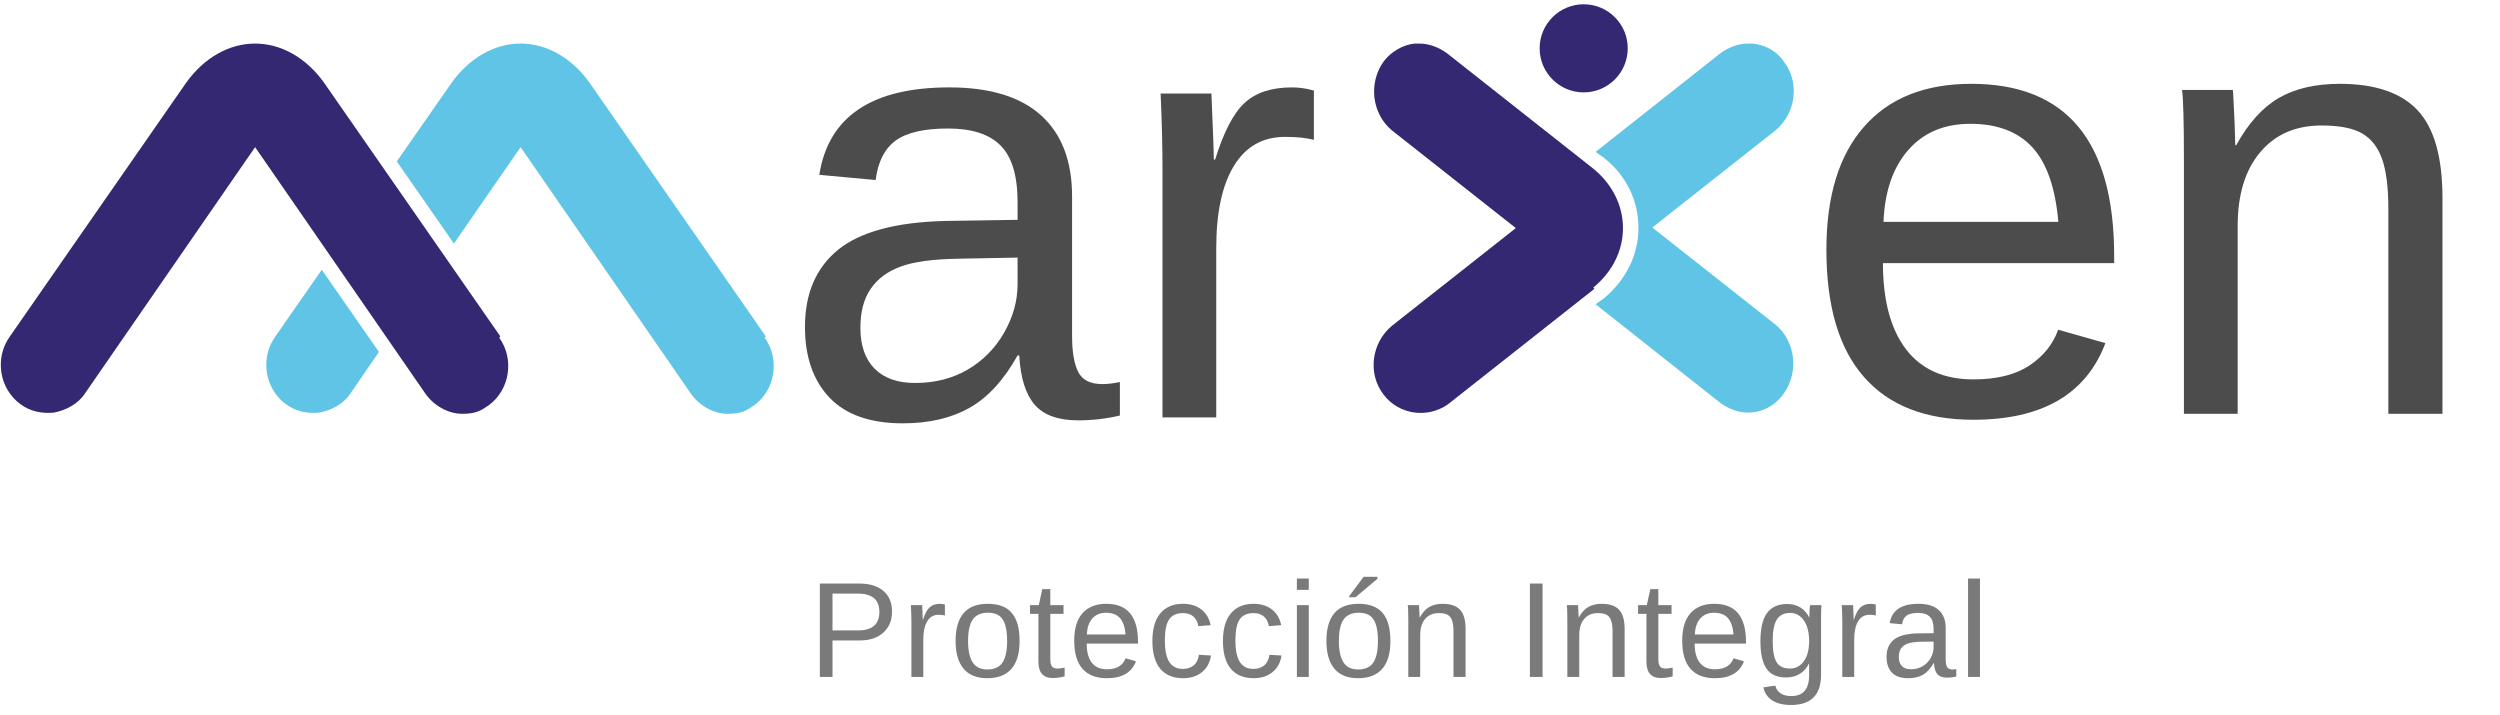
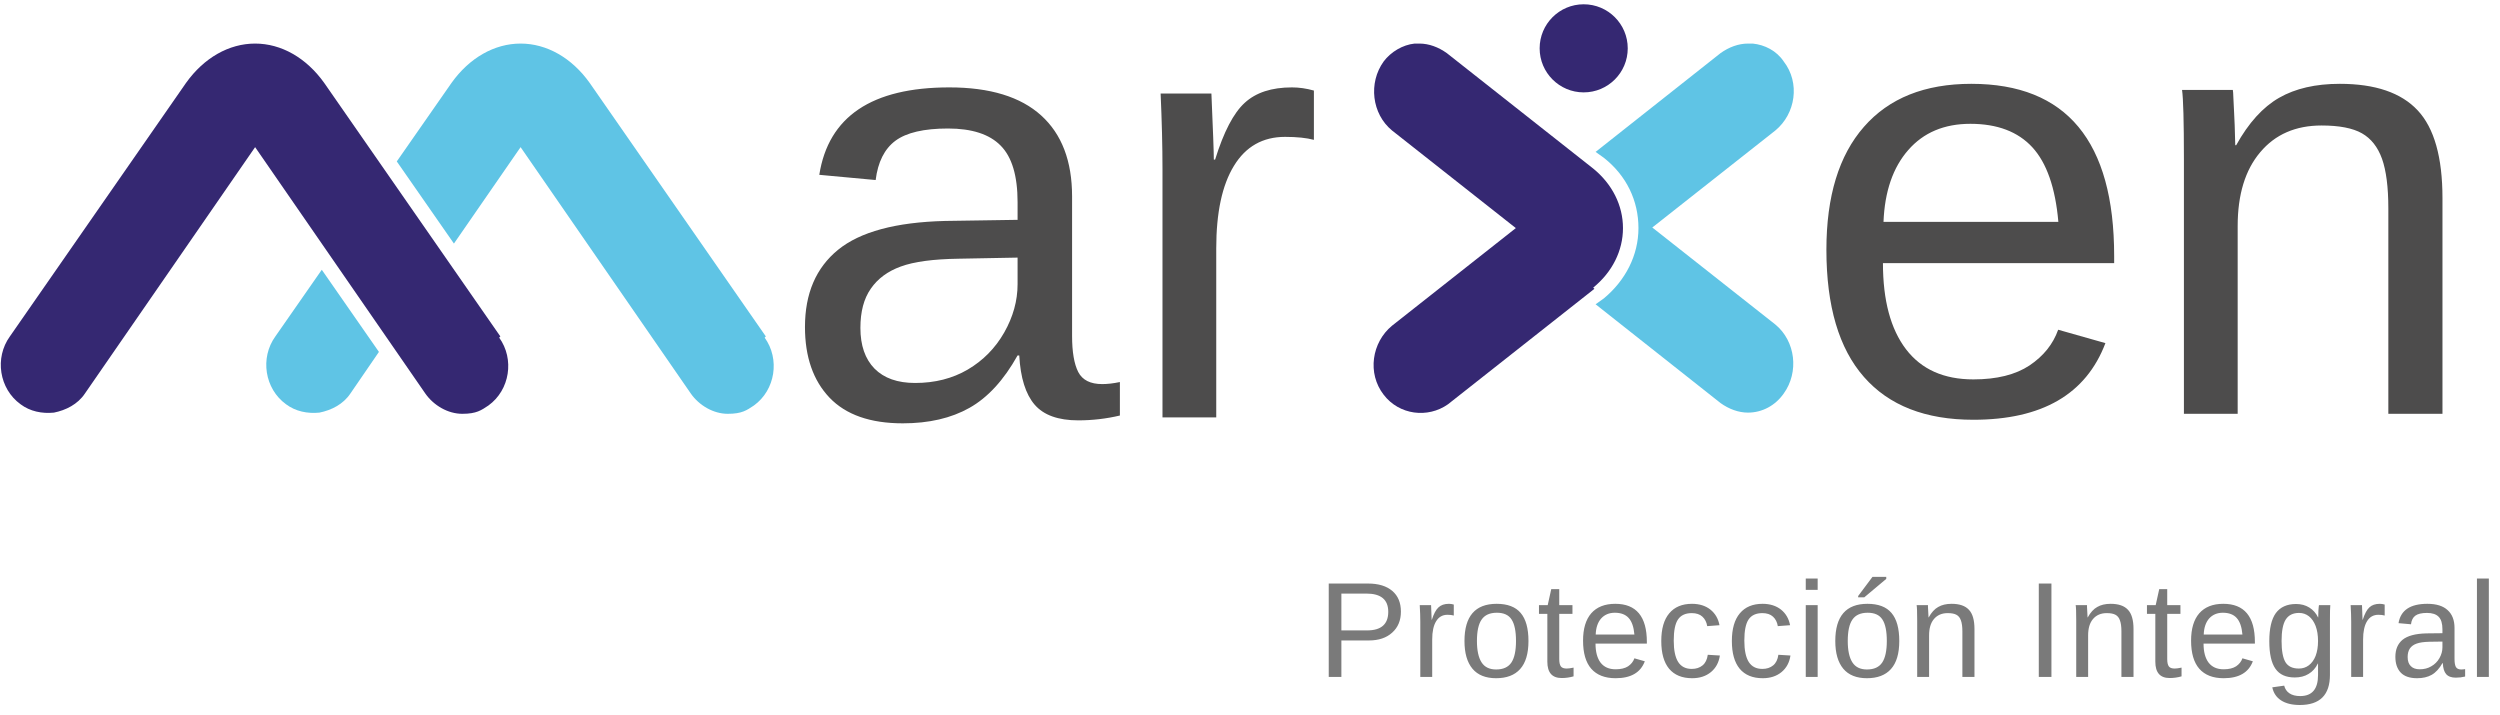
<svg xmlns="http://www.w3.org/2000/svg" id="marxel-logo" viewBox="180.57 390.94 210 60" role="img" aria-label="marxen Protección Integral">
  <defs>
    <style>
      .cls-1 { fill: #352872; }
      .cls-2 { fill: #5fc4e5; }
      .cls-3 {
        fill: #4d4c4c;
        font-family: Astonpoliz, Montserrat, Manrope, Arial, sans-serif;
        font-size: 51.5px;
      }
      .cls-4 {
        fill: #7a7a7a;
        font-family: Montserrat, Manrope, Arial, sans-serif;
        font-size: 11.4px;
        font-weight: 400;
        letter-spacing: 0.02em;
      }
    </style>
  </defs>
  <text class="cls-3" transform="translate(246 426)">
    <tspan x="0" y="0">ar</tspan>
  </text>
  <g>
    <path class="cls-2" d="M203.7,419.2c-1.3,1.8-.9,4.4.9,5.7.8.6,1.8.8,2.8.7,1-.2,2-.7,2.6-1.6l2.4-3.5-4.8-6.9-3.9,5.6Z" />
    <path class="cls-2" d="M244.9,419.2l-14.8-21.3c-1.5-2.1-3.6-3.3-5.8-3.3s-4.3,1.2-5.8,3.3l-4.6,6.6,4.8,6.9,5.6-8.1,14.3,20.7c.7,1,1.9,1.7,3.1,1.7s1.6-.3,2.2-.7c1.8-1.3,2.2-3.9.9-5.7Z" />
    <path class="cls-1" d="M222.6,419.2l-14.8-21.3c-1.5-2.1-3.6-3.3-5.8-3.3s-4.3,1.2-5.8,3.3l-14.8,21.3c-1.3,1.8-.9,4.4.9,5.7.8.6,1.8.8,2.8.7,1-.2,2-.7,2.6-1.6l14.3-20.7,14.3,20.7c.7,1,1.9,1.7,3.1,1.7s1.6-.3,2.2-.7c1.8-1.3,2.2-3.9.9-5.7Z" />
  </g>
  <text class="cls-3" transform="translate(331.8 425.7)">
    <tspan x="0" y="0">en</tspan>
  </text>
  <g>
    <path class="cls-2" d="M319.3,410.1l10.4-8.2c1.7-1.4,2.1-4,.7-5.8-.6-.9-1.6-1.4-2.6-1.5-.1,0-.3,0-.4,0-.8,0-1.6.3-2.3.8l-10.5,8.3.7.5c1.9,1.5,2.9,3.6,2.9,5.9s-1.1,4.4-2.9,5.9l-.7.5,10.5,8.3c.7.5,1.5.8,2.3.8,1.2,0,2.3-.6,3-1.6,1.3-1.8,1-4.4-.7-5.8l-10.4-8.2Z" />
    <path class="cls-1" d="M314.4,415.1c1.6-1.3,2.5-3.1,2.5-5s-.9-3.7-2.5-5l-12.3-9.7c-.7-.5-1.5-.8-2.3-.8s-.3,0-.4,0c-1,.1-2,.7-2.6,1.5-1.3,1.8-1,4.4.7,5.8l10.4,8.2-10.4,8.2c-1.7,1.4-2.1,4-.7,5.8,1.3,1.7,3.7,2,5.4.8l12.3-9.7ZM309.3,412.7v-1.2s0,0,0,0v1.2Z" />
    <circle class="cls-1" cx="313.6" cy="395" r="3.7" />
  </g>
-   <text class="cls-4" transform="translate(248.5 447.8)">
-     <tspan x="0" y="0">Protección Integral</tspan>
-   </text>
+   <text class="cls-4" text-anchor="end" x="390.4" y="447.8">Protección Integral</text>
</svg>
